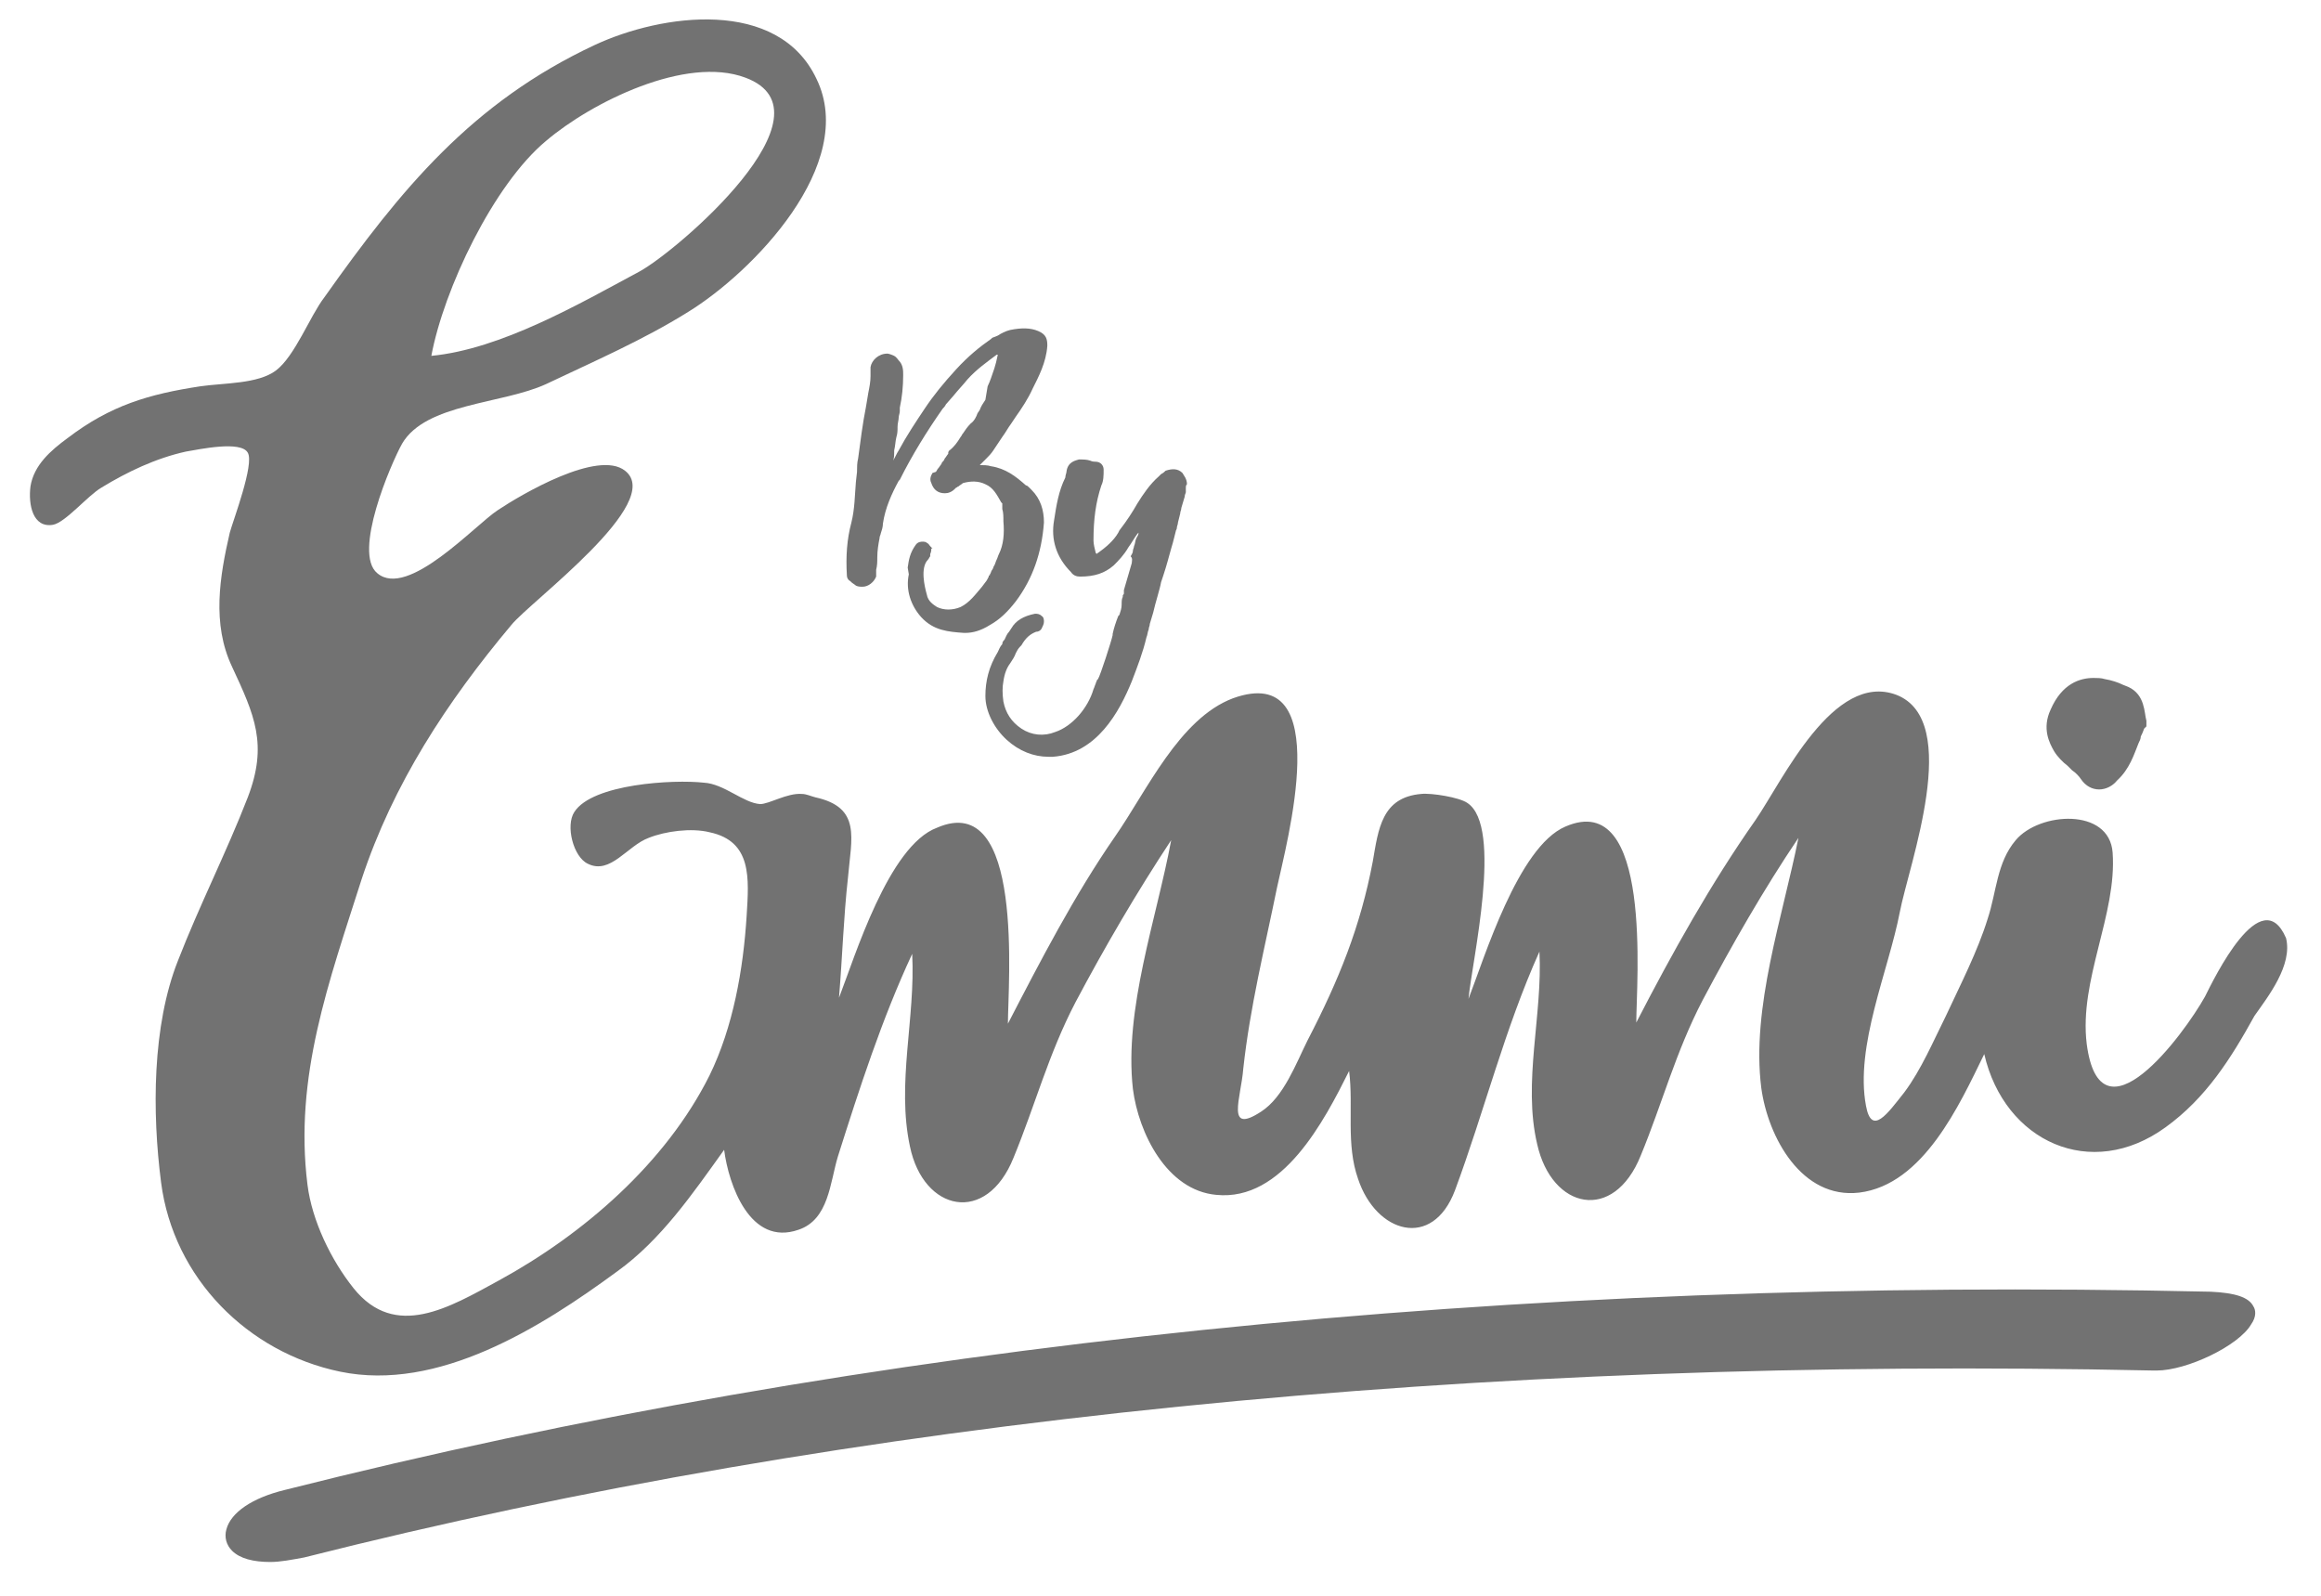
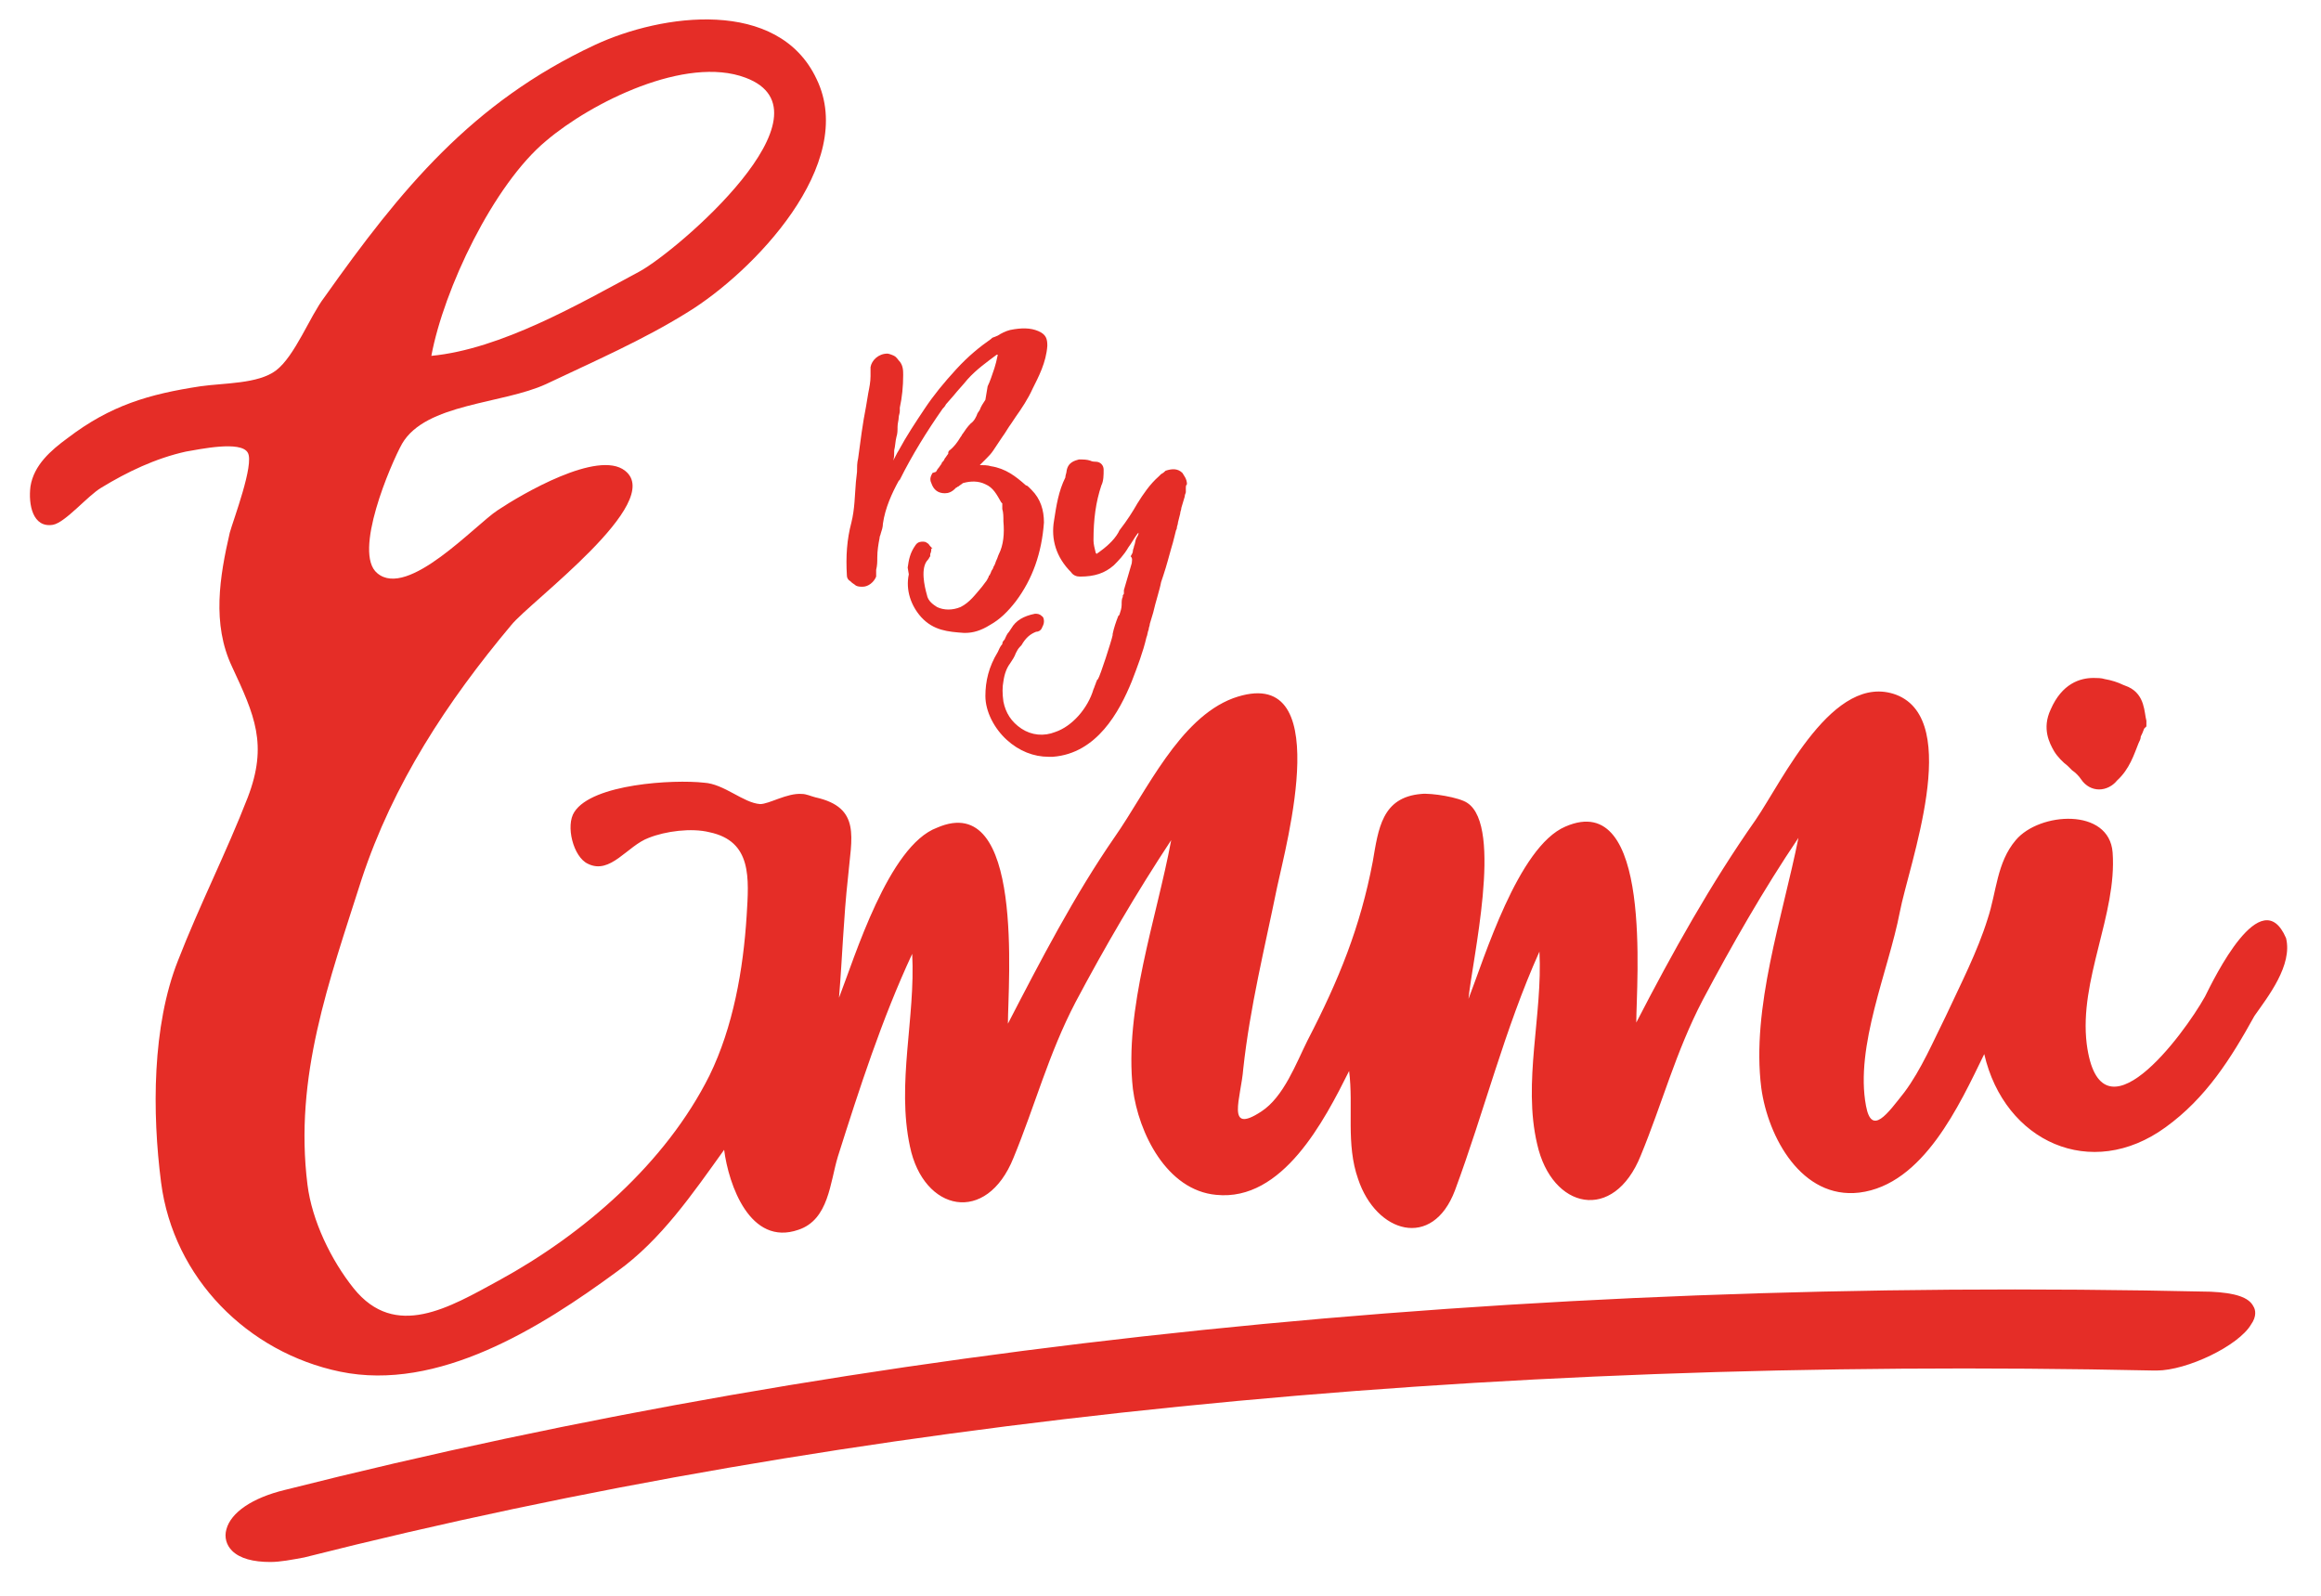
- <svg xmlns="http://www.w3.org/2000/svg" fill="#727272" width="80" height="55" viewBox="0 0 203.1 141.7">
+ <svg xmlns="http://www.w3.org/2000/svg" fill="#e52d27" width="120" height="82.5" viewBox="0 0 203.1 141.7">
  <path d="M88.7 53.4c1.5-2 2.3-4.3 2.5-7 0-1.1-.3-2.1-1.1-2.9l-.1-.1-.1-.1c-.1-.1-.2-.2-.3-.2-.9-.8-1.8-1.5-3.1-1.7-.3-.1-.7-.1-1-.1l.3-.3.3-.3c.2-.2.4-.4.6-.7l.6-.9.2-.3c.3-.4.5-.8.8-1.2l.4-.6c.5-.7 1.1-1.6 1.5-2.5.5-1 1.2-2.3 1.3-3.8 0-.6-.1-1-.8-1.3-.7-.3-1.5-.3-2.5-.1-.4.1-.8.3-1.1.5l-.5.2-.1.1c-1 .7-2 1.5-3.1 2.7-1.1 1.2-2 2.3-2.8 3.5-.8 1.2-1.6 2.4-2.3 3.7-.2.3-.3.6-.5.9.1-.2.1-.5.1-.7V40c.1-.4.1-.8.2-1.2.1-.3.1-.6.1-.9 0-.3.1-.6.1-.8 0-.2.1-.4.1-.6v-.3c.2-.9.3-1.9.3-2.9 0-.4 0-.9-.4-1.3-.1-.1-.2-.3-.4-.4-.2-.1-.5-.2-.6-.2-.8 0-1.4.6-1.5 1.2v.8c0 .5-.1 1-.2 1.5l-.2 1.2c-.3 1.5-.5 3.1-.7 4.6-.1.4-.1.8-.1 1.2l-.1.9c-.1 1.2-.1 2.4-.4 3.6-.4 1.5-.5 3-.4 4.7 0 .2.1.4.3.5l.1.1c.1.1.3.2.4.3.2.1.4.1.6.1.5 0 1-.4 1.2-.9v-.6c.1-.4.1-.7.1-1.1 0-.6.1-1.2.2-1.7 0-.2.1-.3.1-.4.1-.3.2-.6.2-.9.2-1.4.8-2.7 1.4-3.8l.1-.1c1.1-2.2 2.4-4.3 3.8-6.3.1-.1.2-.2.3-.4l.7-.8c.4-.5.8-.9 1.2-1.4.8-.9 1.8-1.6 2.6-2.2h.1c-.1.5-.2.9-.3 1.2-.2.6-.4 1.2-.6 1.6l-.2 1.2c-.2.3-.4.6-.5.9l-.2.3c-.1.3-.3.7-.6.9-.3.3-.5.6-.7.9-.1.1-.1.2-.2.3-.3.5-.6.9-1 1.2 0 0-.1.1-.1.2v.1c-.1.1-.2.3-.3.4l-.1.2c-.1.1-.2.2-.2.3-.1.1-.2.3-.3.4-.1.1-.1.2-.2.3l-.3.1c-.1.2-.3.5-.1.9.2.6.6.9 1.2.9.3 0 .6-.1.9-.4l.1-.1c.1 0 .1-.1.2-.1.1-.1.3-.2.4-.3.7-.2 1.4-.2 2 .1.7.3 1 .9 1.4 1.6l.1.1v.5c.1.3.1.7.1 1.1.1 1.1 0 2.1-.4 2.9-.1.2-.1.3-.2.5s-.1.3-.2.5c-.1.1-.1.3-.2.4-.1.1-.1.3-.2.4 0 .1 0 .1-.1.1v.1c-.1.2-.2.4-.3.5l-.3.4c-.6.7-1.1 1.4-1.9 1.8-.7.3-1.5.3-2.1 0-.3-.2-.8-.5-.9-1.1-.2-.7-.6-2.4.1-3.1.1-.1.1-.2.2-.3v-.2c.1-.2.1-.4.1-.5h.1l-.2-.2c-.1-.1-.1-.2-.3-.3 0 0-.1-.1-.3-.1h-.1c-.1 0-.4 0-.6.3-.5.7-.6 1.3-.7 2l.1.6c-.3 1.4.2 2.8 1.1 3.8 1.1 1.2 2.4 1.3 3.8 1.4h.1c.7 0 1.4-.2 2.2-.7.9-.5 1.6-1.2 2.3-2.1z" />
  <path d="M103.5 42c-.4-.4-.9-.4-1.5-.2-.1.1-.2.2-.4.3l-.2.2c-.8.7-1.4 1.6-1.9 2.4-.4.7-.9 1.5-1.6 2.4l-.1.2c-.4.7-1.1 1.3-1.8 1.8-.1 0-.1.1-.1.1l-.1-.1c-.1-.4-.2-.8-.2-1.1 0-1.9.2-3.4.7-4.9.2-.4.2-.9.2-1.4 0-.4-.3-.7-.7-.7-.1 0-.3 0-.5-.1-.3-.1-.6-.1-1-.1-.3.1-1 .2-1.1 1.1 0 .1-.1.3-.1.5-.6 1.2-.8 2.5-1 3.8-.3 1.7.2 3.3 1.5 4.6.2.3.5.4.8.4 1.3 0 2.2-.3 3-1 .4-.4.9-.9 1.3-1.6.3-.4.5-.8.8-1.2l.1-.1c0 .2-.1.3-.2.5s-.1.5-.2.7c0 .1-.1.3-.1.4 0 .2-.1.3-.2.5.2.2.1.4.1.6l-.7 2.4v.3c0 .1-.1.1-.1.2v.1c-.1.2-.1.4-.1.7 0 .3-.1.6-.2.9l-.1.1c-.2.5-.4 1.1-.5 1.6v.1c-.1.5-1.1 3.6-1.3 3.9l-.1.1c0 .1-.1.2-.1.3-.1.2-.1.3-.2.5-.5 1.7-1.9 3.3-3.4 3.8-1 .4-2.1.3-3-.3-.9-.6-1.4-1.4-1.6-2.4-.1-.7-.1-1.3 0-1.8.1-.7.3-1.2.6-1.6.2-.3.4-.6.5-.9.1-.2.2-.4.4-.6l.1-.1c.4-.7.8-1 1.3-1.2.2 0 .4-.1.5-.3.1-.2.2-.4.2-.6 0-.1 0-.4-.2-.5-.2-.2-.4-.2-.6-.2-1 .2-1.7.6-2.1 1.3l-.2.3c-.2.2-.3.5-.4.7-.1.1-.2.2-.2.4-.2.2-.3.5-.4.7-.8 1.3-1.1 2.6-1.1 3.9 0 1.4.8 2.9 1.9 3.9 1.1 1 2.4 1.5 3.7 1.5h.4c3.9-.3 5.9-4 7-6.7.5-1.3 1-2.6 1.3-3.9.1-.2.1-.5.2-.7 0-.2.1-.3.1-.5l.3-1c.2-.9.6-2.1.7-2.7l.2-.6c.3-.9.5-1.7.7-2.4.1-.3.2-.7.3-1.1l.1-.4c0-.1.1-.2.1-.3 0-.2.1-.3.1-.5l.2-.8c0-.2.1-.3.1-.5.1-.3.2-.7.3-1 0-.2.1-.3.1-.4v-.4c0-.1 0-.2.1-.3 0-.5-.3-.8-.4-1zm84 19l-.5-.2c-.4-.2-1-.4-1.6-.5-.3-.1-.7-.1-1-.1-1.2 0-2.8.5-3.8 2.8-.8 1.7-.1 3 .3 3.7.3.5.8 1 1.2 1.3l.4.4c.3.2.6.5.8.8.4.6 1 .9 1.6.9.6 0 1.2-.3 1.6-.8 1.1-1 1.5-2.3 1.9-3.3.1-.2.2-.4.2-.6.1-.2.2-.4.3-.7l.2-.2V64c-.2-.7-.1-2.3-1.6-3z" />
  <path d="M201.5 83.3c-2.2-5.1-6.4 3.6-7.2 5.2-1.9 3.4-9.3 13.4-10.5 4.2-.7-5.7 2.7-11.5 2.3-17-.3-4-6.5-3.6-8.6-1.1-1.7 2-1.7 4.6-2.5 7-.9 2.9-2.4 5.8-3.7 8.6-1.1 2.2-2.2 4.8-3.7 6.8-1.5 1.9-2.9 3.9-3.4 1.2-1-5.3 2-12 3-17.2.8-4.2 5.6-17-.3-19.3-5.6-2.1-10.1 7.6-12.5 11.1-4 5.7-7.4 11.8-10.6 18 0-3.5 1.5-20.8-6.3-17.4-4.2 1.8-7.2 11.7-8.6 15.3.3-3.3 3.1-15.3-.1-17.4-.7-.5-3.2-.9-4.1-.8-3.5.3-3.8 3.1-4.3 6-1.1 5.8-3 10.5-5.8 15.9-1 2-2.1 5-4.1 6.3-3.2 2.1-1.8-1.2-1.6-3.8.6-5.5 1.9-10.7 3-16.1.8-3.8 5.3-20.1-3.9-16.8-4.8 1.8-7.7 8.3-10.5 12.3-3.6 5.2-6.6 11-9.5 16.6 0-3.5 1.5-20.8-6.3-17.4-4.3 1.6-7.3 11.5-8.7 15.1.3-3.6.4-7.1.8-10.7.3-3.5 1.2-6.2-2.9-7.1-.4-.1-.8-.3-1.2-.3-1.3-.1-2.9.9-3.7.9-1.5-.1-3.2-1.8-5-1.9-2.7-.3-9.9.1-11.5 2.6-.8 1.2-.1 4 1.2 4.6 2 1 3.5-1.6 5.4-2.3 1.5-.6 3.8-.9 5.4-.5 3.8.8 3.5 4.1 3.3 7.4-.3 4.8-1.2 9.9-3.3 14.2-3.9 7.8-11.2 14.1-18.7 18.2-4.4 2.4-9.2 5.3-12.9.7-2-2.5-3.7-6-4.1-9.2-1.2-9.6 1.9-18 4.8-27.1 2.8-8.5 7.6-15.8 13.3-22.6 1.7-2.1 13.7-10.9 10.1-13.7-2.4-1.9-9.2 2.1-11.3 3.5-2 1.3-8 7.9-10.7 5.6-2.2-1.8 1.2-9.7 2.2-11.5 2.1-3.6 8.9-3.5 12.8-5.3 4.2-2 8.6-3.9 12.6-6.4C65.3 24.2 74.7 14.6 71 7 67.6-.2 57.3 1.2 51.3 4c-10.9 5.1-17.2 12.8-24 22.4-1.3 1.7-2.6 5.2-4.3 6.5-1.6 1.2-4.6 1.1-6.7 1.4-4.6.7-8 1.7-11.8 4.6-1.5 1.1-3 2.4-3.3 4.3-.2 1.6.2 3.7 2 3.4 1.1-.2 3.1-2.6 4.3-3.3 2.3-1.4 4.8-2.6 7.5-3.2 1.2-.2 4.9-1 5.5.1.6 1-1.3 6-1.6 7.1-.9 3.9-1.6 8.1.2 11.9 2 4.3 3.2 6.9 1.4 11.6-1.9 4.9-4.3 9.6-6.2 14.5C12 91.1 12 98.8 12.8 105c1.1 8.5 7.7 15.1 15.9 16.8 8.7 1.8 17.8-3.9 24.6-8.9 3.9-2.8 6.7-6.9 9.5-10.8.4 3.1 2.3 8.6 6.6 7.1 2.7-.9 2.8-4.2 3.5-6.5 1.9-6 3.9-12.2 6.6-18 .3 5.7-1.4 11.5-.2 17.1 1.2 5.8 6.8 7 9.2 1 1.9-4.6 3.1-9.2 5.5-13.8 2.6-4.9 5.4-9.7 8.5-14.4-1.3 7-4.2 15-3.4 22.1.5 3.9 3 9 7.4 9.4 5.9.6 9.6-6.6 11.8-11 .4 3.2-.3 6.5.8 9.6 1.6 4.8 6.6 6.3 8.6 1 2.6-7 4.4-14.3 7.5-21.2.3 5.6-1.5 11.6-.2 17.1 1.3 5.8 6.8 7 9.2 1 1.9-4.6 3.1-9.2 5.5-13.8 2.6-4.9 5.4-9.8 8.5-14.4-1.4 7-4.2 15.1-3.3 22.2.6 4.4 3.6 9.9 8.7 9.3 5.7-.7 8.9-7.8 11.1-12.3 1.8 7.8 9.5 11.3 16.1 6.5 3.6-2.6 5.8-6.1 7.9-9.9 1.2-1.7 3.4-4.5 2.8-6.9zM36.8 31.6c1.1-5.9 5.5-15.2 10.2-19.1 4-3.4 12.4-7.6 17.7-5.6 8.3 3.1-6.1 15.4-9.4 17.2C49.9 27 43 31 36.8 31.6zM198.6 116c-.4-.8-1.6-1.2-3.8-1.3-62.1-1.4-119.6 4.6-171 17.6-2.9.7-4.8 2-5.2 3.5-.2.7 0 1.4.5 1.9.7.7 1.9 1 3.4 1 .9 0 1.9-.2 3-.4 48.6-12.3 103.9-17.9 164.3-16.6h.2c2.7 0 7.3-2.2 8.4-4.1.5-.7.4-1.3.2-1.6z" />
</svg>
